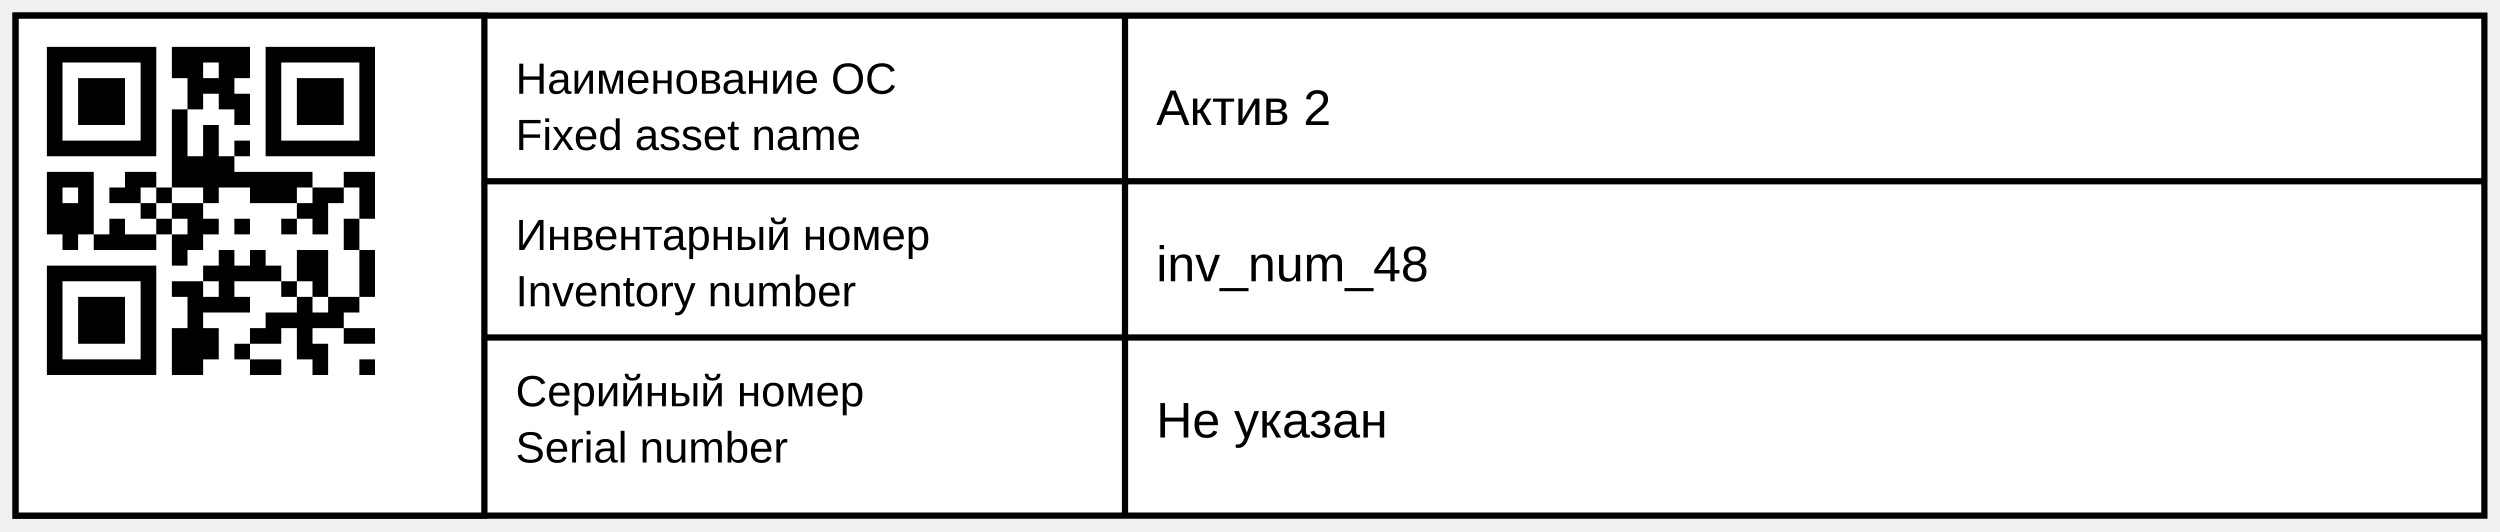
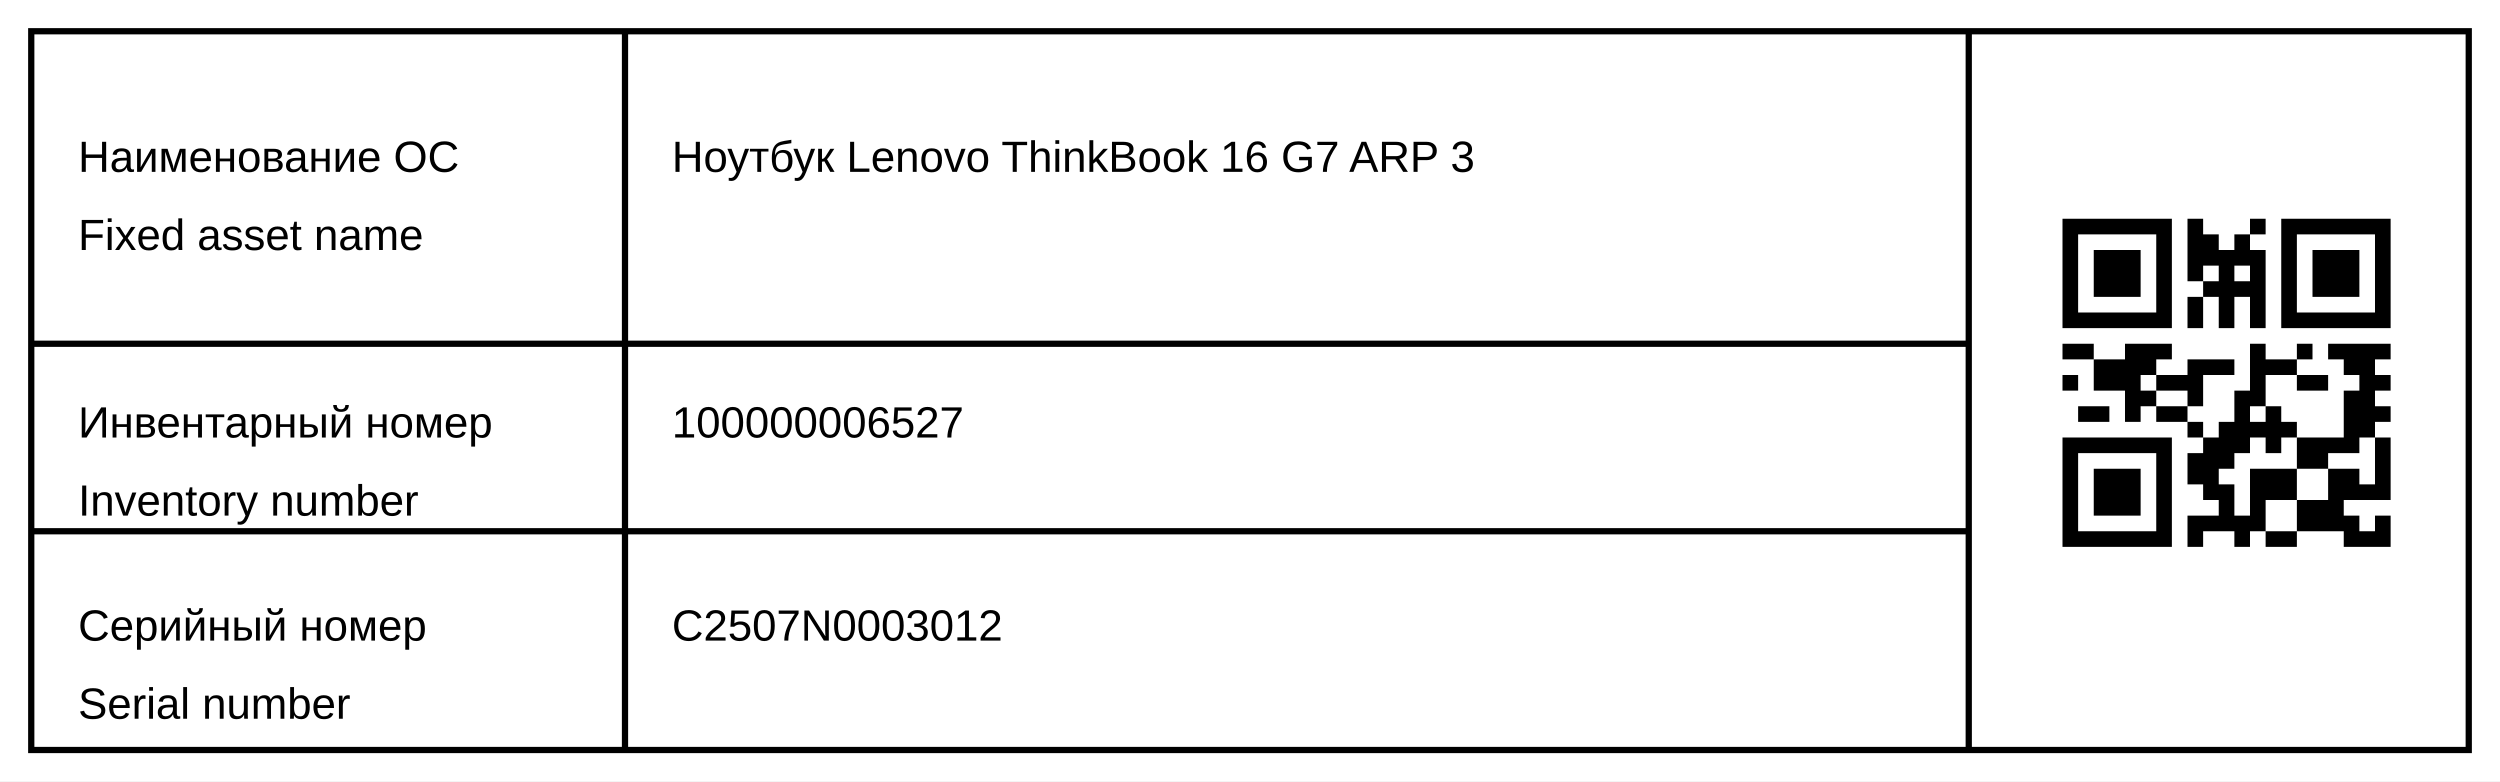
- <svg xmlns="http://www.w3.org/2000/svg" width="800" height="170" viewBox="0 0 800 170">
-   <defs>
-     <style>
-             .border { fill: none; stroke: black; stroke-width: 2; }
-             .text-label { font-family: Arial, sans-serif; font-size: 14px; fill: black; }
-             .text-value { font-family: Arial, sans-serif; font-size: 16px; fill: black; }
-             .text-header { font-family: Arial, sans-serif; font-size: 14px; fill: black; font-weight: normal; }
-         </style>
-   </defs>
-   <rect x="5" y="5" width="790" height="160" fill="white" stroke="black" stroke-width="2" />
-   <rect x="5" y="5" width="150" height="160" fill="white" stroke="black" stroke-width="2" />
-   <g transform="translate(15, 15)">
-     <path d="M 0 0 h 5 v 5 h -5 Z M 5 0 h 5 v 5 h -5 Z M 10 0 h 5 v 5 h -5 Z M 15 0 h 5 v 5 h -5 Z M 20 0 h 5 v 5 h -5 Z M 25 0 h 5 v 5 h -5 Z M 30 0 h 5 v 5 h -5 Z M 40 0 h 5 v 5 h -5 Z M 45 0 h 5 v 5 h -5 Z M 50 0 h 5 v 5 h -5 Z M 55 0 h 5 v 5 h -5 Z M 60 0 h 5 v 5 h -5 Z M 70 0 h 5 v 5 h -5 Z M 75 0 h 5 v 5 h -5 Z M 80 0 h 5 v 5 h -5 Z M 85 0 h 5 v 5 h -5 Z M 90 0 h 5 v 5 h -5 Z M 95 0 h 5 v 5 h -5 Z M 100 0 h 5 v 5 h -5 Z M 0 5 h 5 v 5 h -5 Z M 30 5 h 5 v 5 h -5 Z M 40 5 h 5 v 5 h -5 Z M 45 5 h 5 v 5 h -5 Z M 55 5 h 5 v 5 h -5 Z M 60 5 h 5 v 5 h -5 Z M 70 5 h 5 v 5 h -5 Z M 100 5 h 5 v 5 h -5 Z M 0 10 h 5 v 5 h -5 Z M 10 10 h 5 v 5 h -5 Z M 15 10 h 5 v 5 h -5 Z M 20 10 h 5 v 5 h -5 Z M 30 10 h 5 v 5 h -5 Z M 45 10 h 5 v 5 h -5 Z M 50 10 h 5 v 5 h -5 Z M 55 10 h 5 v 5 h -5 Z M 70 10 h 5 v 5 h -5 Z M 80 10 h 5 v 5 h -5 Z M 85 10 h 5 v 5 h -5 Z M 90 10 h 5 v 5 h -5 Z M 100 10 h 5 v 5 h -5 Z M 0 15 h 5 v 5 h -5 Z M 10 15 h 5 v 5 h -5 Z M 15 15 h 5 v 5 h -5 Z M 20 15 h 5 v 5 h -5 Z M 30 15 h 5 v 5 h -5 Z M 45 15 h 5 v 5 h -5 Z M 55 15 h 5 v 5 h -5 Z M 60 15 h 5 v 5 h -5 Z M 70 15 h 5 v 5 h -5 Z M 80 15 h 5 v 5 h -5 Z M 85 15 h 5 v 5 h -5 Z M 90 15 h 5 v 5 h -5 Z M 100 15 h 5 v 5 h -5 Z M 0 20 h 5 v 5 h -5 Z M 10 20 h 5 v 5 h -5 Z M 15 20 h 5 v 5 h -5 Z M 20 20 h 5 v 5 h -5 Z M 30 20 h 5 v 5 h -5 Z M 40 20 h 5 v 5 h -5 Z M 60 20 h 5 v 5 h -5 Z M 70 20 h 5 v 5 h -5 Z M 80 20 h 5 v 5 h -5 Z M 85 20 h 5 v 5 h -5 Z M 90 20 h 5 v 5 h -5 Z M 100 20 h 5 v 5 h -5 Z M 0 25 h 5 v 5 h -5 Z M 30 25 h 5 v 5 h -5 Z M 40 25 h 5 v 5 h -5 Z M 50 25 h 5 v 5 h -5 Z M 70 25 h 5 v 5 h -5 Z M 100 25 h 5 v 5 h -5 Z M 0 30 h 5 v 5 h -5 Z M 5 30 h 5 v 5 h -5 Z M 10 30 h 5 v 5 h -5 Z M 15 30 h 5 v 5 h -5 Z M 20 30 h 5 v 5 h -5 Z M 25 30 h 5 v 5 h -5 Z M 30 30 h 5 v 5 h -5 Z M 40 30 h 5 v 5 h -5 Z M 50 30 h 5 v 5 h -5 Z M 60 30 h 5 v 5 h -5 Z M 70 30 h 5 v 5 h -5 Z M 75 30 h 5 v 5 h -5 Z M 80 30 h 5 v 5 h -5 Z M 85 30 h 5 v 5 h -5 Z M 90 30 h 5 v 5 h -5 Z M 95 30 h 5 v 5 h -5 Z M 100 30 h 5 v 5 h -5 Z M 40 35 h 5 v 5 h -5 Z M 45 35 h 5 v 5 h -5 Z M 50 35 h 5 v 5 h -5 Z M 55 35 h 5 v 5 h -5 Z M 0 40 h 5 v 5 h -5 Z M 5 40 h 5 v 5 h -5 Z M 10 40 h 5 v 5 h -5 Z M 25 40 h 5 v 5 h -5 Z M 30 40 h 5 v 5 h -5 Z M 40 40 h 5 v 5 h -5 Z M 45 40 h 5 v 5 h -5 Z M 50 40 h 5 v 5 h -5 Z M 55 40 h 5 v 5 h -5 Z M 60 40 h 5 v 5 h -5 Z M 65 40 h 5 v 5 h -5 Z M 70 40 h 5 v 5 h -5 Z M 75 40 h 5 v 5 h -5 Z M 80 40 h 5 v 5 h -5 Z M 95 40 h 5 v 5 h -5 Z M 100 40 h 5 v 5 h -5 Z M 0 45 h 5 v 5 h -5 Z M 10 45 h 5 v 5 h -5 Z M 20 45 h 5 v 5 h -5 Z M 25 45 h 5 v 5 h -5 Z M 35 45 h 5 v 5 h -5 Z M 50 45 h 5 v 5 h -5 Z M 65 45 h 5 v 5 h -5 Z M 70 45 h 5 v 5 h -5 Z M 75 45 h 5 v 5 h -5 Z M 85 45 h 5 v 5 h -5 Z M 90 45 h 5 v 5 h -5 Z M 100 45 h 5 v 5 h -5 Z M 0 50 h 5 v 5 h -5 Z M 5 50 h 5 v 5 h -5 Z M 10 50 h 5 v 5 h -5 Z M 30 50 h 5 v 5 h -5 Z M 40 50 h 5 v 5 h -5 Z M 45 50 h 5 v 5 h -5 Z M 80 50 h 5 v 5 h -5 Z M 85 50 h 5 v 5 h -5 Z M 100 50 h 5 v 5 h -5 Z M 0 55 h 5 v 5 h -5 Z M 5 55 h 5 v 5 h -5 Z M 10 55 h 5 v 5 h -5 Z M 20 55 h 5 v 5 h -5 Z M 35 55 h 5 v 5 h -5 Z M 45 55 h 5 v 5 h -5 Z M 50 55 h 5 v 5 h -5 Z M 60 55 h 5 v 5 h -5 Z M 75 55 h 5 v 5 h -5 Z M 85 55 h 5 v 5 h -5 Z M 95 55 h 5 v 5 h -5 Z M 5 60 h 5 v 5 h -5 Z M 15 60 h 5 v 5 h -5 Z M 20 60 h 5 v 5 h -5 Z M 25 60 h 5 v 5 h -5 Z M 30 60 h 5 v 5 h -5 Z M 40 60 h 5 v 5 h -5 Z M 45 60 h 5 v 5 h -5 Z M 95 60 h 5 v 5 h -5 Z M 40 65 h 5 v 5 h -5 Z M 55 65 h 5 v 5 h -5 Z M 65 65 h 5 v 5 h -5 Z M 80 65 h 5 v 5 h -5 Z M 85 65 h 5 v 5 h -5 Z M 100 65 h 5 v 5 h -5 Z M 0 70 h 5 v 5 h -5 Z M 5 70 h 5 v 5 h -5 Z M 10 70 h 5 v 5 h -5 Z M 15 70 h 5 v 5 h -5 Z M 20 70 h 5 v 5 h -5 Z M 25 70 h 5 v 5 h -5 Z M 30 70 h 5 v 5 h -5 Z M 50 70 h 5 v 5 h -5 Z M 55 70 h 5 v 5 h -5 Z M 60 70 h 5 v 5 h -5 Z M 65 70 h 5 v 5 h -5 Z M 70 70 h 5 v 5 h -5 Z M 80 70 h 5 v 5 h -5 Z M 85 70 h 5 v 5 h -5 Z M 100 70 h 5 v 5 h -5 Z M 0 75 h 5 v 5 h -5 Z M 30 75 h 5 v 5 h -5 Z M 40 75 h 5 v 5 h -5 Z M 45 75 h 5 v 5 h -5 Z M 55 75 h 5 v 5 h -5 Z M 75 75 h 5 v 5 h -5 Z M 85 75 h 5 v 5 h -5 Z M 100 75 h 5 v 5 h -5 Z M 0 80 h 5 v 5 h -5 Z M 10 80 h 5 v 5 h -5 Z M 15 80 h 5 v 5 h -5 Z M 20 80 h 5 v 5 h -5 Z M 30 80 h 5 v 5 h -5 Z M 45 80 h 5 v 5 h -5 Z M 50 80 h 5 v 5 h -5 Z M 55 80 h 5 v 5 h -5 Z M 60 80 h 5 v 5 h -5 Z M 80 80 h 5 v 5 h -5 Z M 90 80 h 5 v 5 h -5 Z M 95 80 h 5 v 5 h -5 Z M 0 85 h 5 v 5 h -5 Z M 10 85 h 5 v 5 h -5 Z M 15 85 h 5 v 5 h -5 Z M 20 85 h 5 v 5 h -5 Z M 30 85 h 5 v 5 h -5 Z M 45 85 h 5 v 5 h -5 Z M 70 85 h 5 v 5 h -5 Z M 75 85 h 5 v 5 h -5 Z M 80 85 h 5 v 5 h -5 Z M 85 85 h 5 v 5 h -5 Z M 90 85 h 5 v 5 h -5 Z M 0 90 h 5 v 5 h -5 Z M 10 90 h 5 v 5 h -5 Z M 15 90 h 5 v 5 h -5 Z M 20 90 h 5 v 5 h -5 Z M 30 90 h 5 v 5 h -5 Z M 40 90 h 5 v 5 h -5 Z M 45 90 h 5 v 5 h -5 Z M 50 90 h 5 v 5 h -5 Z M 65 90 h 5 v 5 h -5 Z M 70 90 h 5 v 5 h -5 Z M 80 90 h 5 v 5 h -5 Z M 95 90 h 5 v 5 h -5 Z M 100 90 h 5 v 5 h -5 Z M 0 95 h 5 v 5 h -5 Z M 30 95 h 5 v 5 h -5 Z M 40 95 h 5 v 5 h -5 Z M 45 95 h 5 v 5 h -5 Z M 50 95 h 5 v 5 h -5 Z M 60 95 h 5 v 5 h -5 Z M 80 95 h 5 v 5 h -5 Z M 85 95 h 5 v 5 h -5 Z M 0 100 h 5 v 5 h -5 Z M 5 100 h 5 v 5 h -5 Z M 10 100 h 5 v 5 h -5 Z M 15 100 h 5 v 5 h -5 Z M 20 100 h 5 v 5 h -5 Z M 25 100 h 5 v 5 h -5 Z M 30 100 h 5 v 5 h -5 Z M 40 100 h 5 v 5 h -5 Z M 45 100 h 5 v 5 h -5 Z M 65 100 h 5 v 5 h -5 Z M 70 100 h 5 v 5 h -5 Z M 85 100 h 5 v 5 h -5 Z M 100 100 h 5 v 5 h -5 Z" fill="black" />
+ <svg xmlns="http://www.w3.org/2000/svg" width="800" height="250" viewBox="0 0 800 250">
+   <rect width="100%" height="100%" fill="white" />
+   <rect x="10" y="10" width="780" height="230" fill="none" stroke="black" stroke-width="2" />
+   <line x1="200" y1="10" x2="200" y2="240" stroke="black" stroke-width="2" />
+   <line x1="630" y1="10" x2="630" y2="240" stroke="black" stroke-width="2" />
+   <line x1="10" y1="110" x2="630" y2="110" stroke="black" stroke-width="2" />
+   <line x1="10" y1="170" x2="630" y2="170" stroke="black" stroke-width="2" />
+   <g font-family="Arial, sans-serif" font-size="14" fill="black">
+     <text x="25" y="55">Наименование ОС</text>
+     <text x="25" y="80">Fixed asset name</text>
+     <text x="25" y="140">Инвентарный номер</text>
+     <text x="25" y="165">Inventory number</text>
+     <text x="25" y="205">Серийный номер</text>
+     <text x="25" y="230">Serial number</text>
  </g>
-   <line x1="155" y1="58" x2="795" y2="58" stroke="black" stroke-width="2" />
-   <line x1="155" y1="108" x2="795" y2="108" stroke="black" stroke-width="2" />
-   <line x1="360" y1="5" x2="360" y2="165" stroke="black" stroke-width="2" />
-   <text x="165" y="30" class="text-label">Наименование ОС</text>
-   <text x="165" y="48" class="text-label">Fixed asset name</text>
-   <text x="370" y="40" class="text-value">Актив 2</text>
-   <text x="165" y="80" class="text-label">Инвентарный номер</text>
-   <text x="165" y="98" class="text-label">Inventory number</text>
-   <text x="370" y="90" class="text-value">inv_num_48</text>
-   <text x="165" y="130" class="text-label">Серийный номер</text>
-   <text x="165" y="148" class="text-label">Serial number</text>
-   <text x="370" y="140" class="text-value">Не указан</text>
+   <g font-family="Arial, sans-serif" font-size="14" fill="black">
+     <text x="215" y="55">Ноутбук Lenovo ThinkBook 16 G7 ARP 3</text>
+     <text x="215" y="140">100000006527</text>
+     <text x="215" y="205">C2507N0003012</text>
+   </g>
+   <g transform="translate(660, 70)">
+     <path d="M 0 0 h 5 v 5 h -5 Z M 5 0 h 5 v 5 h -5 Z M 10 0 h 5 v 5 h -5 Z M 15 0 h 5 v 5 h -5 Z M 20 0 h 5 v 5 h -5 Z M 25 0 h 5 v 5 h -5 Z M 30 0 h 5 v 5 h -5 Z M 40 0 h 5 v 5 h -5 Z M 60 0 h 5 v 5 h -5 Z M 70 0 h 5 v 5 h -5 Z M 75 0 h 5 v 5 h -5 Z M 80 0 h 5 v 5 h -5 Z M 85 0 h 5 v 5 h -5 Z M 90 0 h 5 v 5 h -5 Z M 95 0 h 5 v 5 h -5 Z M 100 0 h 5 v 5 h -5 Z M 0 5 h 5 v 5 h -5 Z M 30 5 h 5 v 5 h -5 Z M 40 5 h 5 v 5 h -5 Z M 45 5 h 5 v 5 h -5 Z M 55 5 h 5 v 5 h -5 Z M 70 5 h 5 v 5 h -5 Z M 100 5 h 5 v 5 h -5 Z M 0 10 h 5 v 5 h -5 Z M 10 10 h 5 v 5 h -5 Z M 15 10 h 5 v 5 h -5 Z M 20 10 h 5 v 5 h -5 Z M 30 10 h 5 v 5 h -5 Z M 40 10 h 5 v 5 h -5 Z M 45 10 h 5 v 5 h -5 Z M 50 10 h 5 v 5 h -5 Z M 55 10 h 5 v 5 h -5 Z M 60 10 h 5 v 5 h -5 Z M 70 10 h 5 v 5 h -5 Z M 80 10 h 5 v 5 h -5 Z M 85 10 h 5 v 5 h -5 Z M 90 10 h 5 v 5 h -5 Z M 100 10 h 5 v 5 h -5 Z M 0 15 h 5 v 5 h -5 Z M 10 15 h 5 v 5 h -5 Z M 15 15 h 5 v 5 h -5 Z M 20 15 h 5 v 5 h -5 Z M 30 15 h 5 v 5 h -5 Z M 40 15 h 5 v 5 h -5 Z M 50 15 h 5 v 5 h -5 Z M 60 15 h 5 v 5 h -5 Z M 70 15 h 5 v 5 h -5 Z M 80 15 h 5 v 5 h -5 Z M 85 15 h 5 v 5 h -5 Z M 90 15 h 5 v 5 h -5 Z M 100 15 h 5 v 5 h -5 Z M 0 20 h 5 v 5 h -5 Z M 10 20 h 5 v 5 h -5 Z M 15 20 h 5 v 5 h -5 Z M 20 20 h 5 v 5 h -5 Z M 30 20 h 5 v 5 h -5 Z M 45 20 h 5 v 5 h -5 Z M 50 20 h 5 v 5 h -5 Z M 55 20 h 5 v 5 h -5 Z M 60 20 h 5 v 5 h -5 Z M 70 20 h 5 v 5 h -5 Z M 80 20 h 5 v 5 h -5 Z M 85 20 h 5 v 5 h -5 Z M 90 20 h 5 v 5 h -5 Z M 100 20 h 5 v 5 h -5 Z M 0 25 h 5 v 5 h -5 Z M 30 25 h 5 v 5 h -5 Z M 40 25 h 5 v 5 h -5 Z M 50 25 h 5 v 5 h -5 Z M 60 25 h 5 v 5 h -5 Z M 70 25 h 5 v 5 h -5 Z M 100 25 h 5 v 5 h -5 Z M 0 30 h 5 v 5 h -5 Z M 5 30 h 5 v 5 h -5 Z M 10 30 h 5 v 5 h -5 Z M 15 30 h 5 v 5 h -5 Z M 20 30 h 5 v 5 h -5 Z M 25 30 h 5 v 5 h -5 Z M 30 30 h 5 v 5 h -5 Z M 40 30 h 5 v 5 h -5 Z M 50 30 h 5 v 5 h -5 Z M 60 30 h 5 v 5 h -5 Z M 70 30 h 5 v 5 h -5 Z M 75 30 h 5 v 5 h -5 Z M 80 30 h 5 v 5 h -5 Z M 85 30 h 5 v 5 h -5 Z M 90 30 h 5 v 5 h -5 Z M 95 30 h 5 v 5 h -5 Z M 100 30 h 5 v 5 h -5 Z M 0 40 h 5 v 5 h -5 Z M 5 40 h 5 v 5 h -5 Z M 20 40 h 5 v 5 h -5 Z M 25 40 h 5 v 5 h -5 Z M 30 40 h 5 v 5 h -5 Z M 60 40 h 5 v 5 h -5 Z M 75 40 h 5 v 5 h -5 Z M 85 40 h 5 v 5 h -5 Z M 90 40 h 5 v 5 h -5 Z M 95 40 h 5 v 5 h -5 Z M 100 40 h 5 v 5 h -5 Z M 10 45 h 5 v 5 h -5 Z M 15 45 h 5 v 5 h -5 Z M 20 45 h 5 v 5 h -5 Z M 25 45 h 5 v 5 h -5 Z M 40 45 h 5 v 5 h -5 Z M 45 45 h 5 v 5 h -5 Z M 50 45 h 5 v 5 h -5 Z M 60 45 h 5 v 5 h -5 Z M 65 45 h 5 v 5 h -5 Z M 70 45 h 5 v 5 h -5 Z M 90 45 h 5 v 5 h -5 Z M 95 45 h 5 v 5 h -5 Z M 0 50 h 5 v 5 h -5 Z M 10 50 h 5 v 5 h -5 Z M 15 50 h 5 v 5 h -5 Z M 20 50 h 5 v 5 h -5 Z M 30 50 h 5 v 5 h -5 Z M 35 50 h 5 v 5 h -5 Z M 40 50 h 5 v 5 h -5 Z M 60 50 h 5 v 5 h -5 Z M 75 50 h 5 v 5 h -5 Z M 80 50 h 5 v 5 h -5 Z M 95 50 h 5 v 5 h -5 Z M 100 50 h 5 v 5 h -5 Z M 20 55 h 5 v 5 h -5 Z M 25 55 h 5 v 5 h -5 Z M 40 55 h 5 v 5 h -5 Z M 55 55 h 5 v 5 h -5 Z M 60 55 h 5 v 5 h -5 Z M 90 55 h 5 v 5 h -5 Z M 95 55 h 5 v 5 h -5 Z M 5 60 h 5 v 5 h -5 Z M 10 60 h 5 v 5 h -5 Z M 20 60 h 5 v 5 h -5 Z M 30 60 h 5 v 5 h -5 Z M 35 60 h 5 v 5 h -5 Z M 55 60 h 5 v 5 h -5 Z M 65 60 h 5 v 5 h -5 Z M 90 60 h 5 v 5 h -5 Z M 95 60 h 5 v 5 h -5 Z M 100 60 h 5 v 5 h -5 Z M 40 65 h 5 v 5 h -5 Z M 50 65 h 5 v 5 h -5 Z M 55 65 h 5 v 5 h -5 Z M 60 65 h 5 v 5 h -5 Z M 65 65 h 5 v 5 h -5 Z M 70 65 h 5 v 5 h -5 Z M 90 65 h 5 v 5 h -5 Z M 95 65 h 5 v 5 h -5 Z M 0 70 h 5 v 5 h -5 Z M 5 70 h 5 v 5 h -5 Z M 10 70 h 5 v 5 h -5 Z M 15 70 h 5 v 5 h -5 Z M 20 70 h 5 v 5 h -5 Z M 25 70 h 5 v 5 h -5 Z M 30 70 h 5 v 5 h -5 Z M 45 70 h 5 v 5 h -5 Z M 50 70 h 5 v 5 h -5 Z M 55 70 h 5 v 5 h -5 Z M 65 70 h 5 v 5 h -5 Z M 75 70 h 5 v 5 h -5 Z M 80 70 h 5 v 5 h -5 Z M 85 70 h 5 v 5 h -5 Z M 90 70 h 5 v 5 h -5 Z M 100 70 h 5 v 5 h -5 Z M 0 75 h 5 v 5 h -5 Z M 30 75 h 5 v 5 h -5 Z M 40 75 h 5 v 5 h -5 Z M 45 75 h 5 v 5 h -5 Z M 50 75 h 5 v 5 h -5 Z M 75 75 h 5 v 5 h -5 Z M 80 75 h 5 v 5 h -5 Z M 100 75 h 5 v 5 h -5 Z M 0 80 h 5 v 5 h -5 Z M 10 80 h 5 v 5 h -5 Z M 15 80 h 5 v 5 h -5 Z M 20 80 h 5 v 5 h -5 Z M 30 80 h 5 v 5 h -5 Z M 40 80 h 5 v 5 h -5 Z M 45 80 h 5 v 5 h -5 Z M 60 80 h 5 v 5 h -5 Z M 65 80 h 5 v 5 h -5 Z M 70 80 h 5 v 5 h -5 Z M 85 80 h 5 v 5 h -5 Z M 90 80 h 5 v 5 h -5 Z M 100 80 h 5 v 5 h -5 Z M 0 85 h 5 v 5 h -5 Z M 10 85 h 5 v 5 h -5 Z M 15 85 h 5 v 5 h -5 Z M 20 85 h 5 v 5 h -5 Z M 30 85 h 5 v 5 h -5 Z M 45 85 h 5 v 5 h -5 Z M 50 85 h 5 v 5 h -5 Z M 60 85 h 5 v 5 h -5 Z M 65 85 h 5 v 5 h -5 Z M 70 85 h 5 v 5 h -5 Z M 85 85 h 5 v 5 h -5 Z M 90 85 h 5 v 5 h -5 Z M 95 85 h 5 v 5 h -5 Z M 100 85 h 5 v 5 h -5 Z M 0 90 h 5 v 5 h -5 Z M 10 90 h 5 v 5 h -5 Z M 15 90 h 5 v 5 h -5 Z M 20 90 h 5 v 5 h -5 Z M 30 90 h 5 v 5 h -5 Z M 50 90 h 5 v 5 h -5 Z M 60 90 h 5 v 5 h -5 Z M 75 90 h 5 v 5 h -5 Z M 80 90 h 5 v 5 h -5 Z M 85 90 h 5 v 5 h -5 Z M 0 95 h 5 v 5 h -5 Z M 30 95 h 5 v 5 h -5 Z M 40 95 h 5 v 5 h -5 Z M 45 95 h 5 v 5 h -5 Z M 50 95 h 5 v 5 h -5 Z M 55 95 h 5 v 5 h -5 Z M 60 95 h 5 v 5 h -5 Z M 75 95 h 5 v 5 h -5 Z M 80 95 h 5 v 5 h -5 Z M 85 95 h 5 v 5 h -5 Z M 90 95 h 5 v 5 h -5 Z M 100 95 h 5 v 5 h -5 Z M 0 100 h 5 v 5 h -5 Z M 5 100 h 5 v 5 h -5 Z M 10 100 h 5 v 5 h -5 Z M 15 100 h 5 v 5 h -5 Z M 20 100 h 5 v 5 h -5 Z M 25 100 h 5 v 5 h -5 Z M 30 100 h 5 v 5 h -5 Z M 40 100 h 5 v 5 h -5 Z M 55 100 h 5 v 5 h -5 Z M 65 100 h 5 v 5 h -5 Z M 70 100 h 5 v 5 h -5 Z M 90 100 h 5 v 5 h -5 Z M 95 100 h 5 v 5 h -5 Z M 100 100 h 5 v 5 h -5 Z" fill="black" />
+   </g>
</svg>
